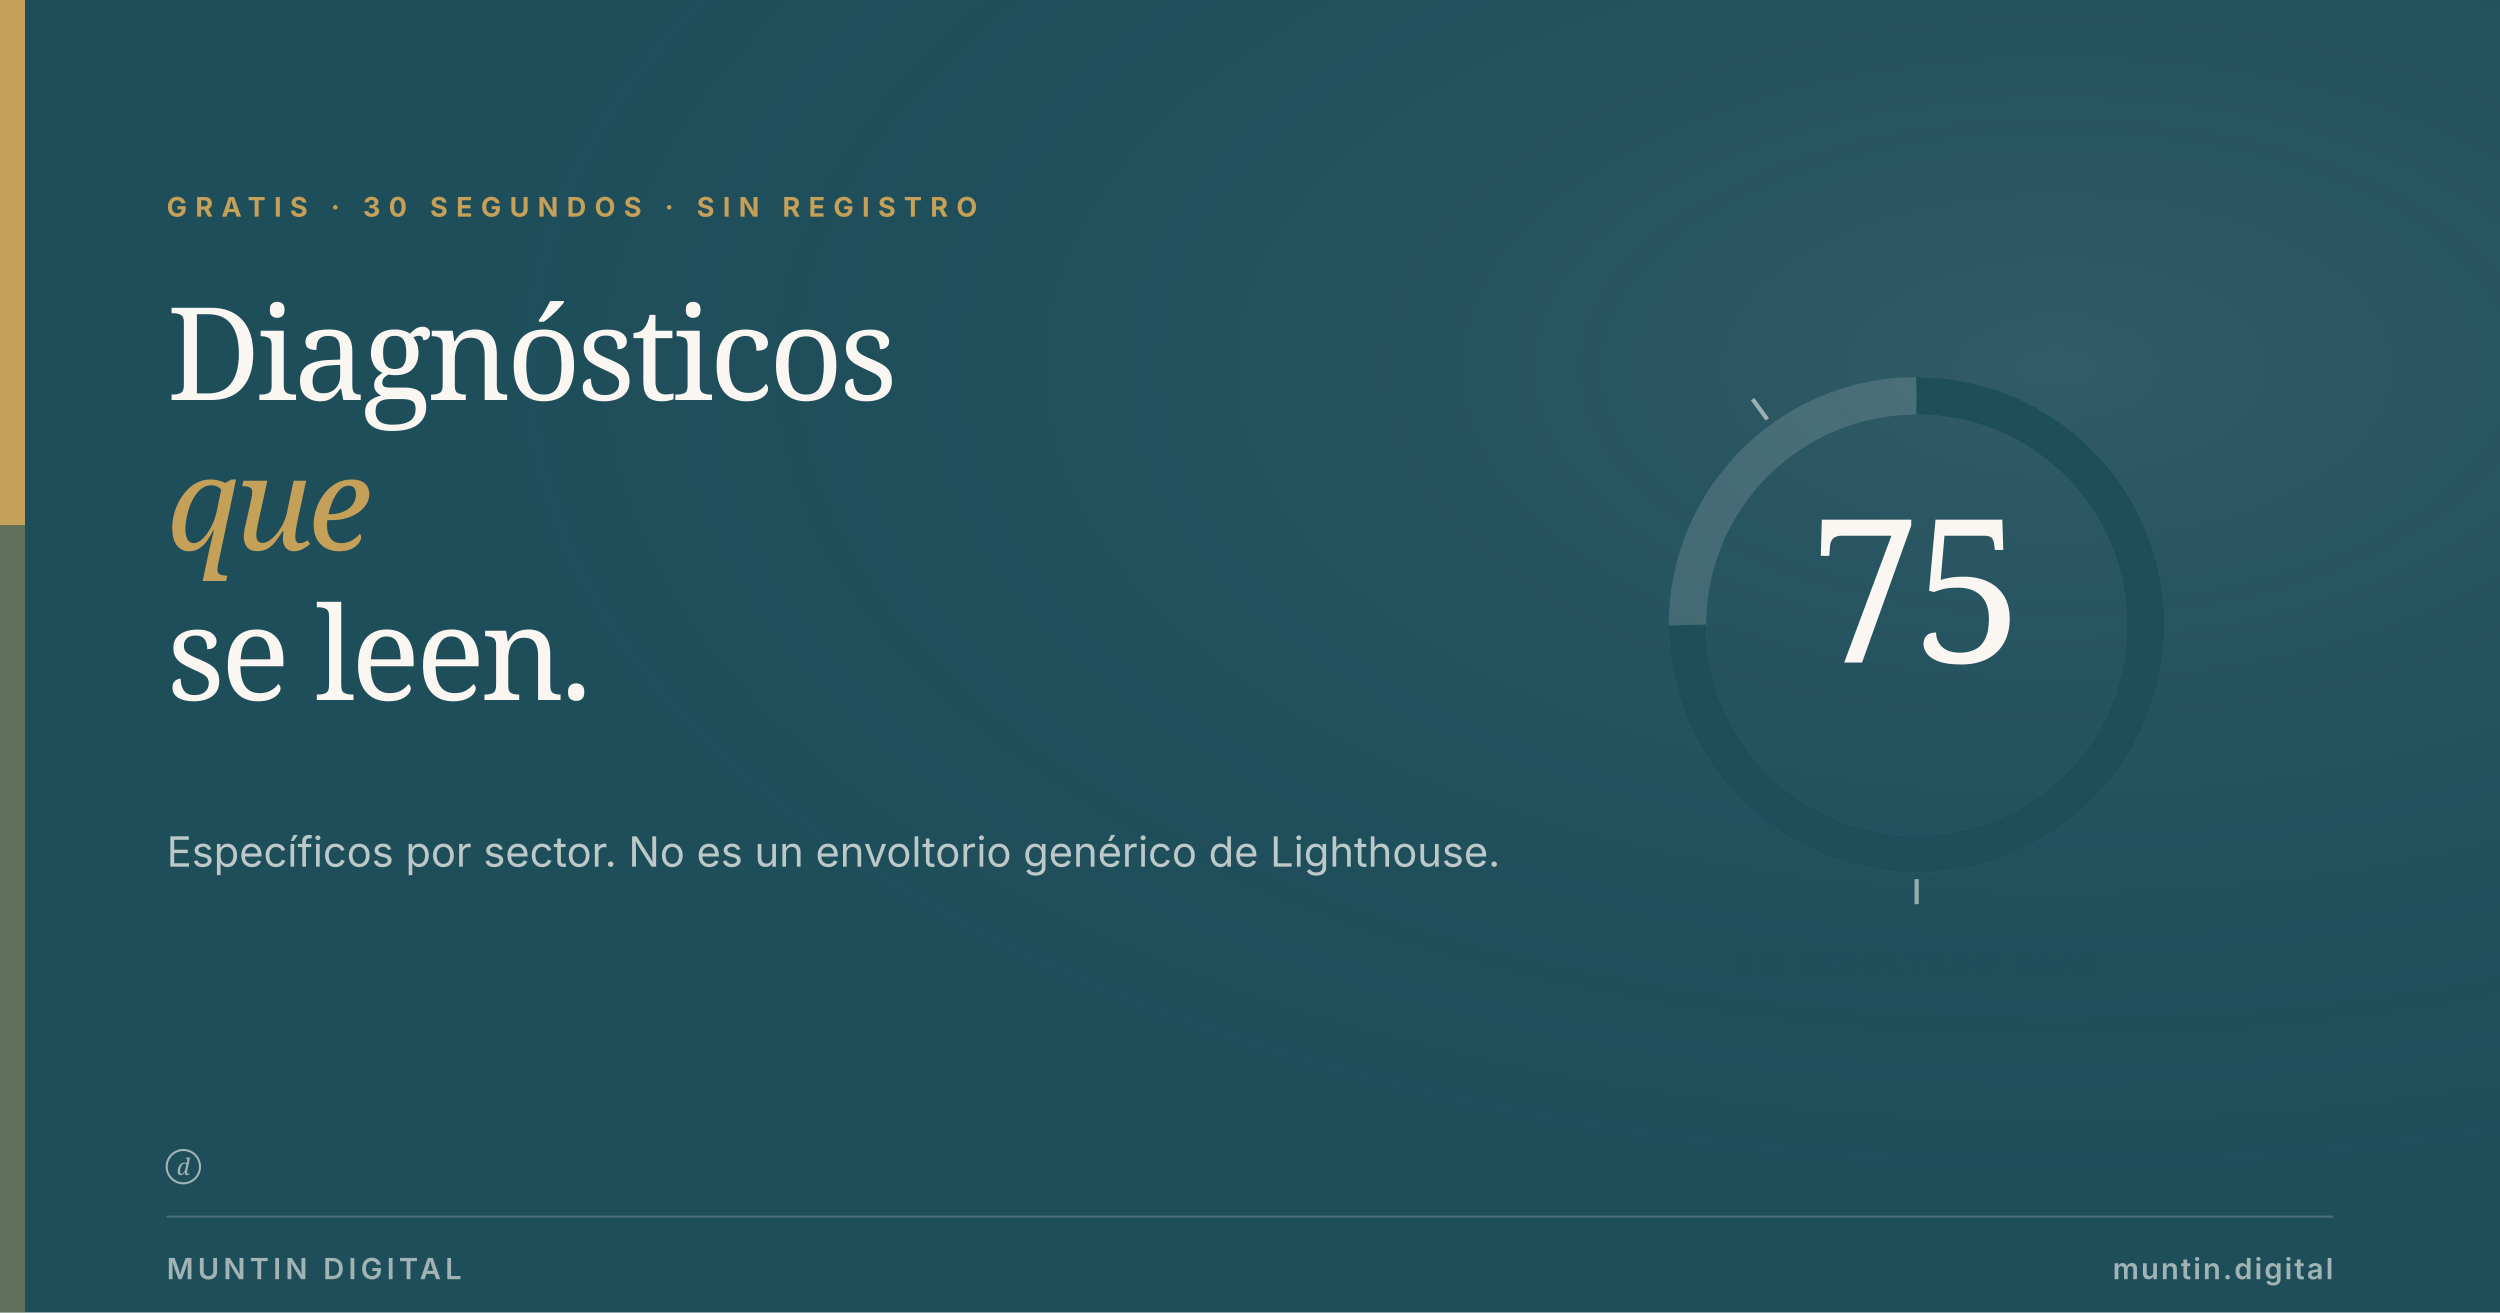
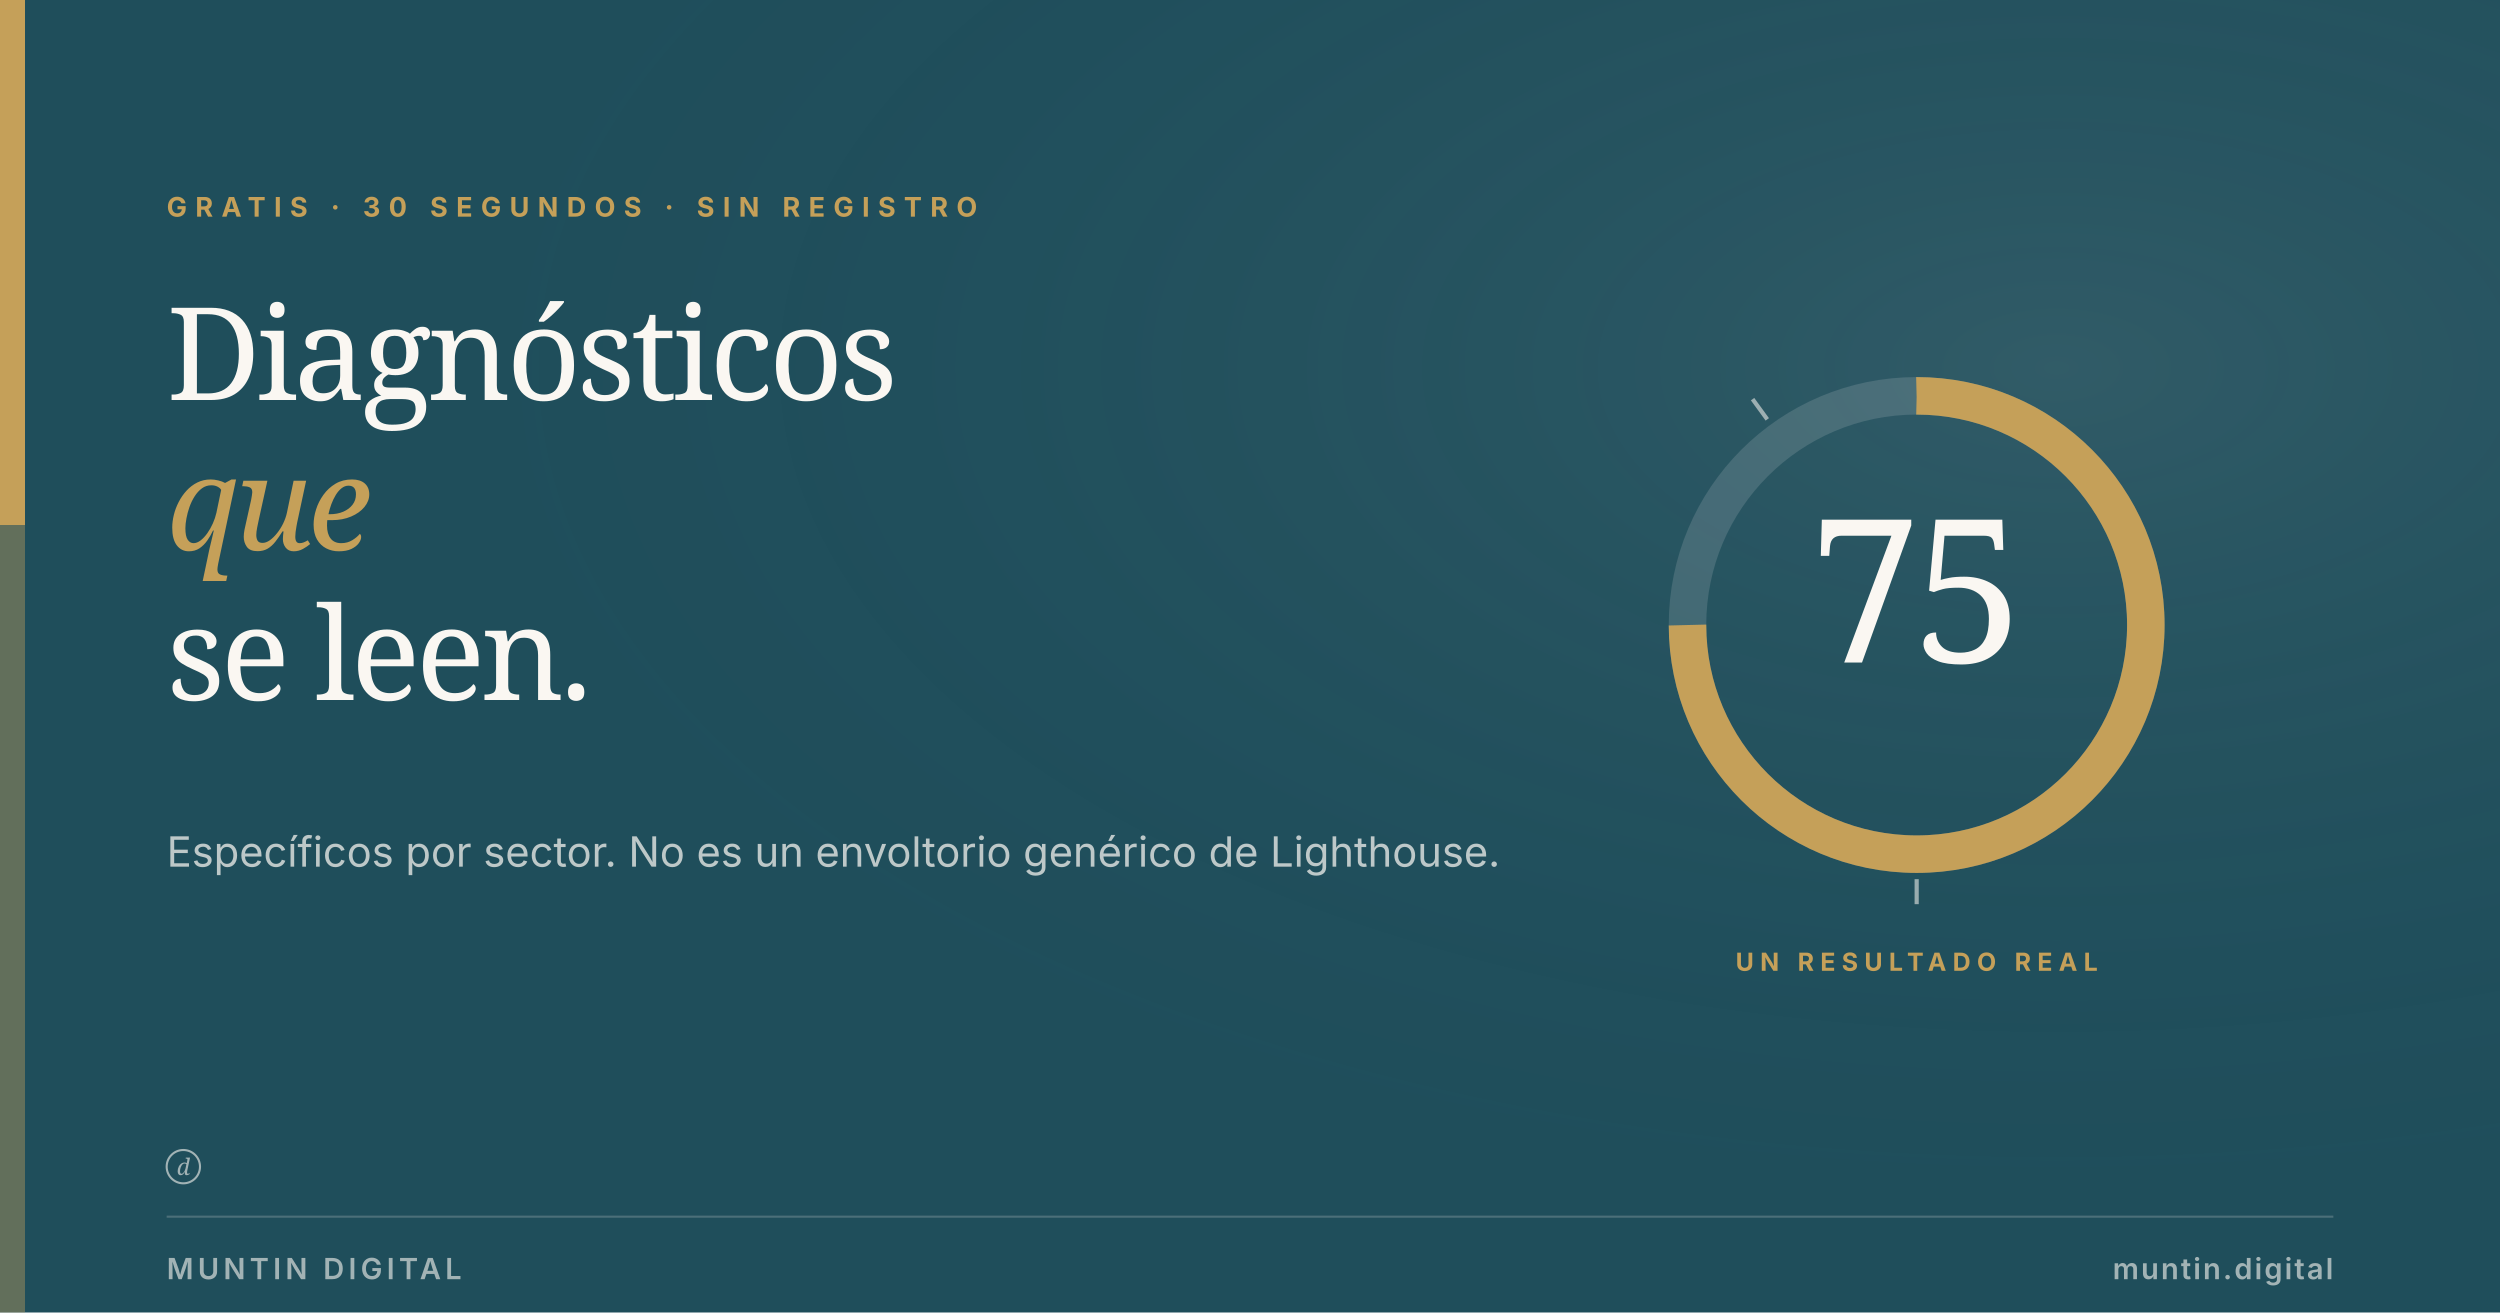
<svg xmlns="http://www.w3.org/2000/svg" viewBox="0 0 1200 630" width="1200" height="630">
  <defs>
    <radialGradient id="toolglow" cx="82%" cy="28%" r="65%">
      <stop offset="0%" stop-color="#FAF7F2" stop-opacity="0.08" />
      <stop offset="100%" stop-color="#1F4E5B" stop-opacity="0" />
    </radialGradient>
  </defs>
  <rect width="1200" height="630" fill="#1F4E5B" />
  <rect width="1200" height="630" fill="url(#toolglow)" />
  <rect x="0" y="0" width="12" height="252" fill="#C5A059" />
  <rect x="0" y="252" width="12" height="378" fill="#C5A059" opacity="0.4" />
  <text x="80" y="104" font-family="Inter, Arial, sans-serif" font-size="13" font-weight="700" letter-spacing="4" fill="#C5A059">GRATIS · 30 SEGUNDOS · SIN REGISTRO</text>
  <text x="80" y="192" font-family="Fraunces, Georgia, serif" font-size="62" font-weight="500" letter-spacing="-2" fill="#FAF7F2">Diagnósticos</text>
  <text x="80" y="264" font-family="Fraunces, Georgia, serif" font-style="italic" font-size="62" font-weight="400" letter-spacing="-2" fill="#C5A059">que</text>
  <text x="80" y="336" font-family="Fraunces, Georgia, serif" font-size="62" font-weight="500" letter-spacing="-2" fill="#FAF7F2">se leen.</text>
  <text x="80" y="416" font-family="Inter, Arial, sans-serif" font-size="20" font-weight="400" fill="#FAF7F2" opacity="0.72">Específicos por sector. No es un envoltorio genérico de Lighthouse.</text>
  <circle cx="920" cy="300" r="110" fill="none" stroke="rgba(250,247,242,0.14)" stroke-width="18" />
-   <circle cx="920" cy="300" r="110" fill="none" stroke="#1F4E5B" stroke-width="18" stroke-dasharray="518.363 172.788" transform="rotate(-90 920 300)" stroke-linecap="butt" />
+   <circle cx="920" cy="300" r="110" fill="none" stroke="#C5A059" stroke-width="18" stroke-dasharray="518.363 172.788" transform="rotate(-90 920 300)" stroke-linecap="butt" />
  <line x1="920" y1="422" x2="920" y2="434" stroke="rgba(250,247,242,0.55)" stroke-width="2" />
  <line x1="848.29" y1="201.3" x2="841.237" y2="191.592" stroke="rgba(250,247,242,0.55)" stroke-width="2" />
  <text x="920" y="318" text-anchor="middle" font-family="Fraunces, Georgia, serif" font-size="96" font-weight="500" letter-spacing="-4" fill="#FAF7F2">75</text>
-   <text x="920" y="466" text-anchor="middle" font-family="Inter, Arial, sans-serif" font-size="12" font-weight="700" letter-spacing="3" fill="#1F4E5B">UN RESULTADO REAL</text>
+   <text x="920" y="466" text-anchor="middle" font-family="Inter, Arial, sans-serif" font-size="12" font-weight="700" letter-spacing="3" fill="#C5A059">UN RESULTADO REAL</text>
  <g transform="translate(80, 552)" fill="#FAF7F2" opacity="0.6">
    <circle cx="8" cy="8" r="8" fill="none" stroke="#FAF7F2" stroke-width="1" />
    <text x="8" y="12" text-anchor="middle" font-family="Fraunces, Georgia, serif" font-style="italic" font-size="11" font-weight="500" fill="#FAF7F2">d</text>
  </g>
  <line x1="80" y1="584" x2="1120" y2="584" stroke="rgba(250,247,242,0.2)" stroke-width="1" />
  <text x="80" y="614" font-family="Inter, Arial, sans-serif" font-size="14" font-weight="600" letter-spacing="2" fill="rgba(250,247,242,0.6)">MUNTIN DIGITAL</text>
  <text x="1120" y="614" text-anchor="end" font-family="Inter, Arial, sans-serif" font-size="14" font-weight="600" letter-spacing="1" fill="rgba(250,247,242,0.6)">muntin.digital</text>
</svg>
